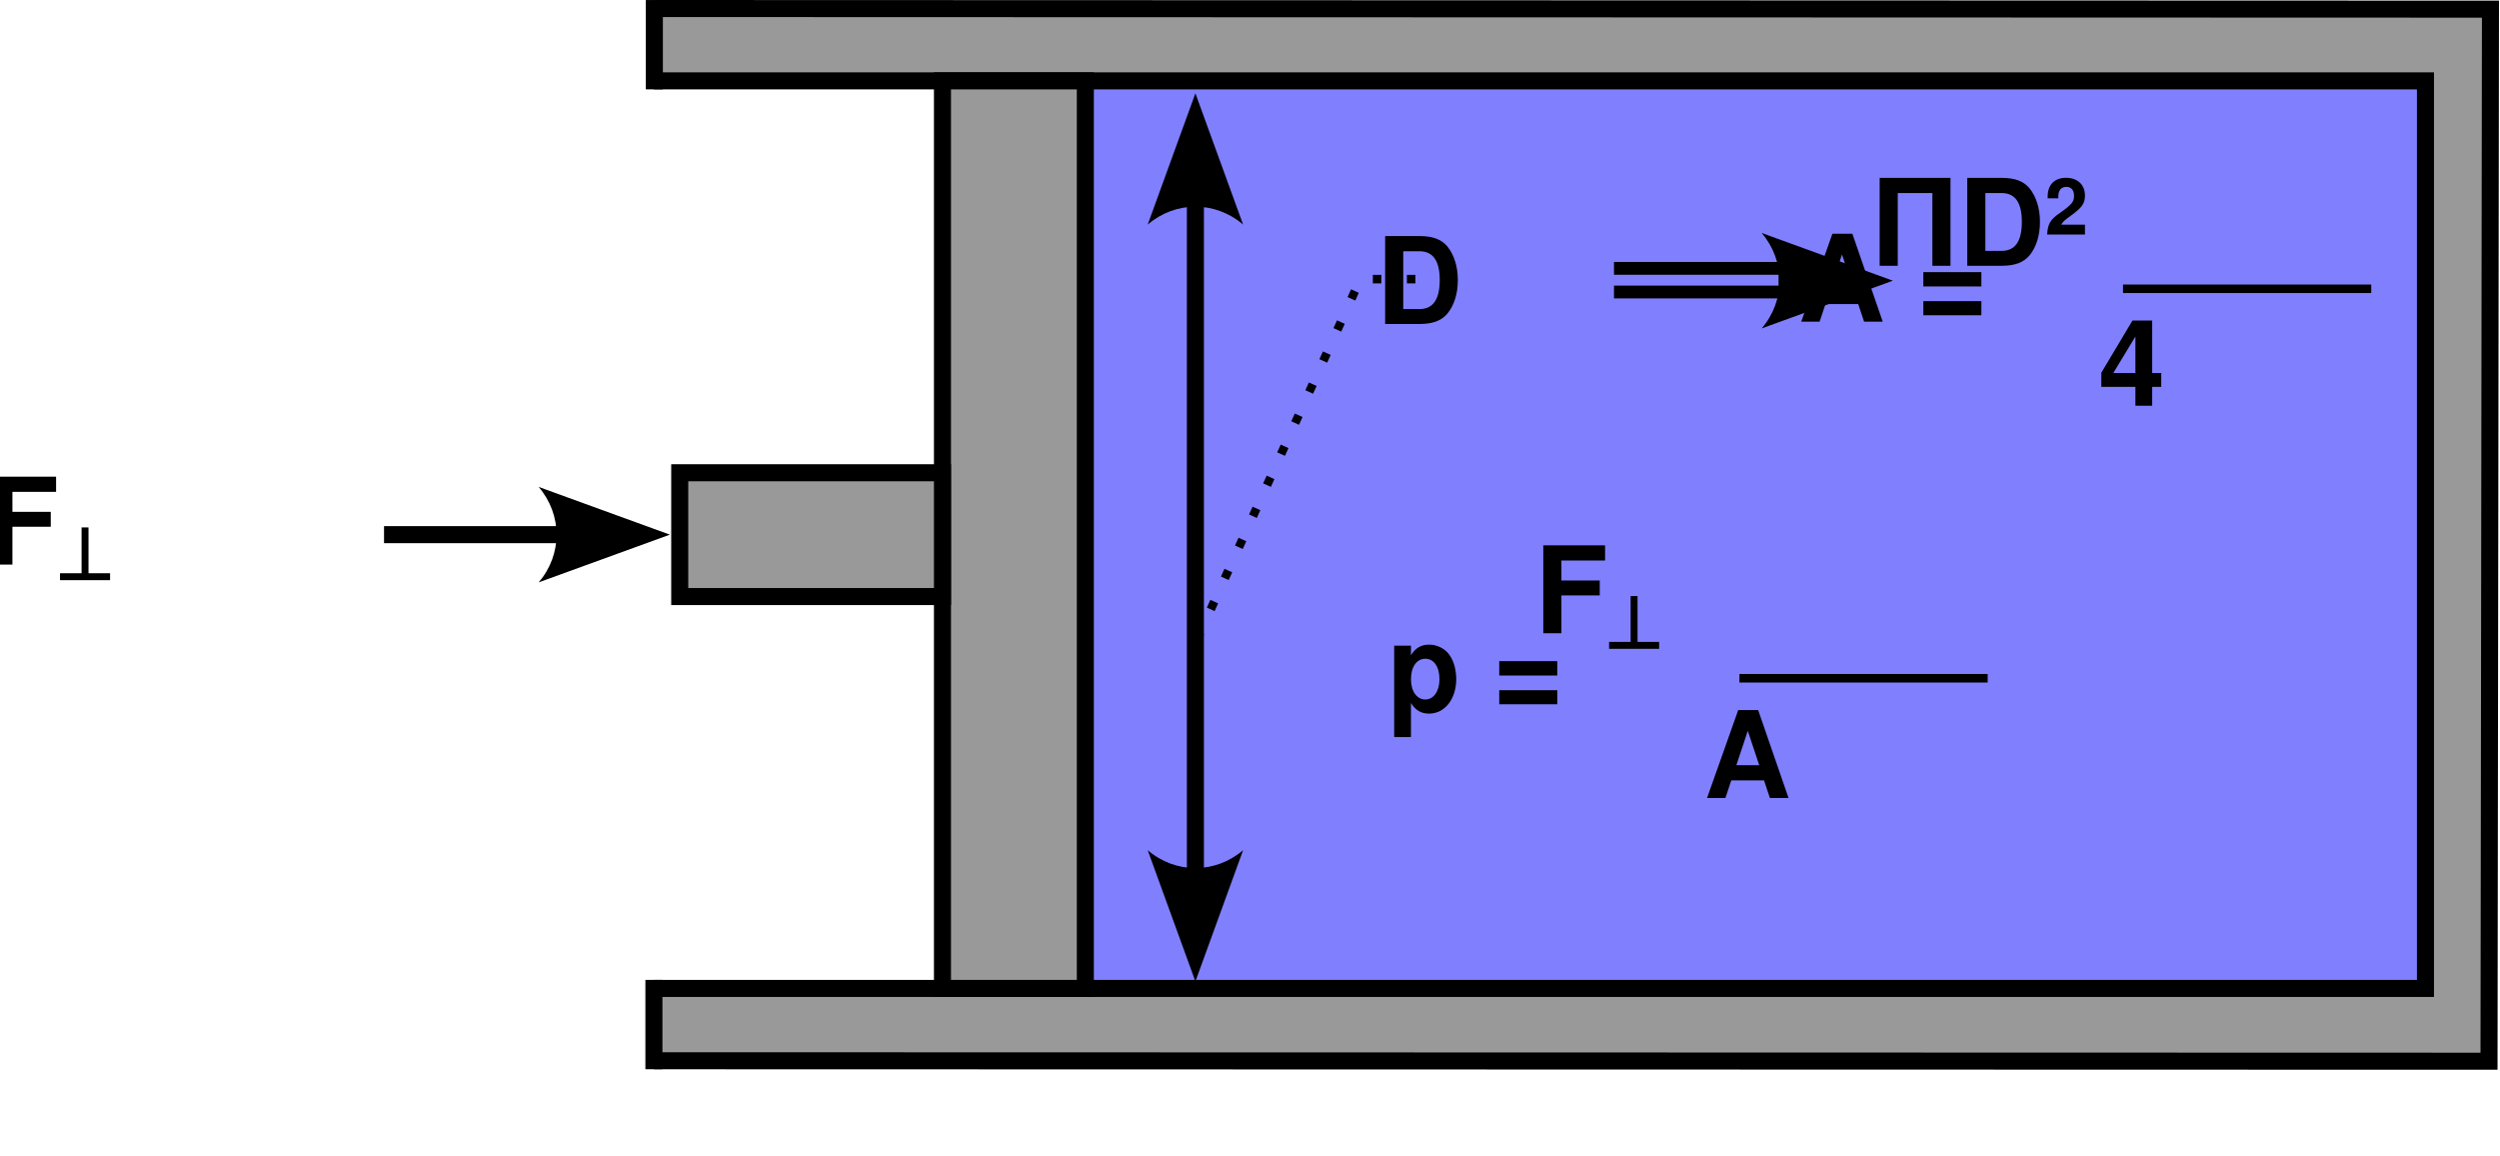
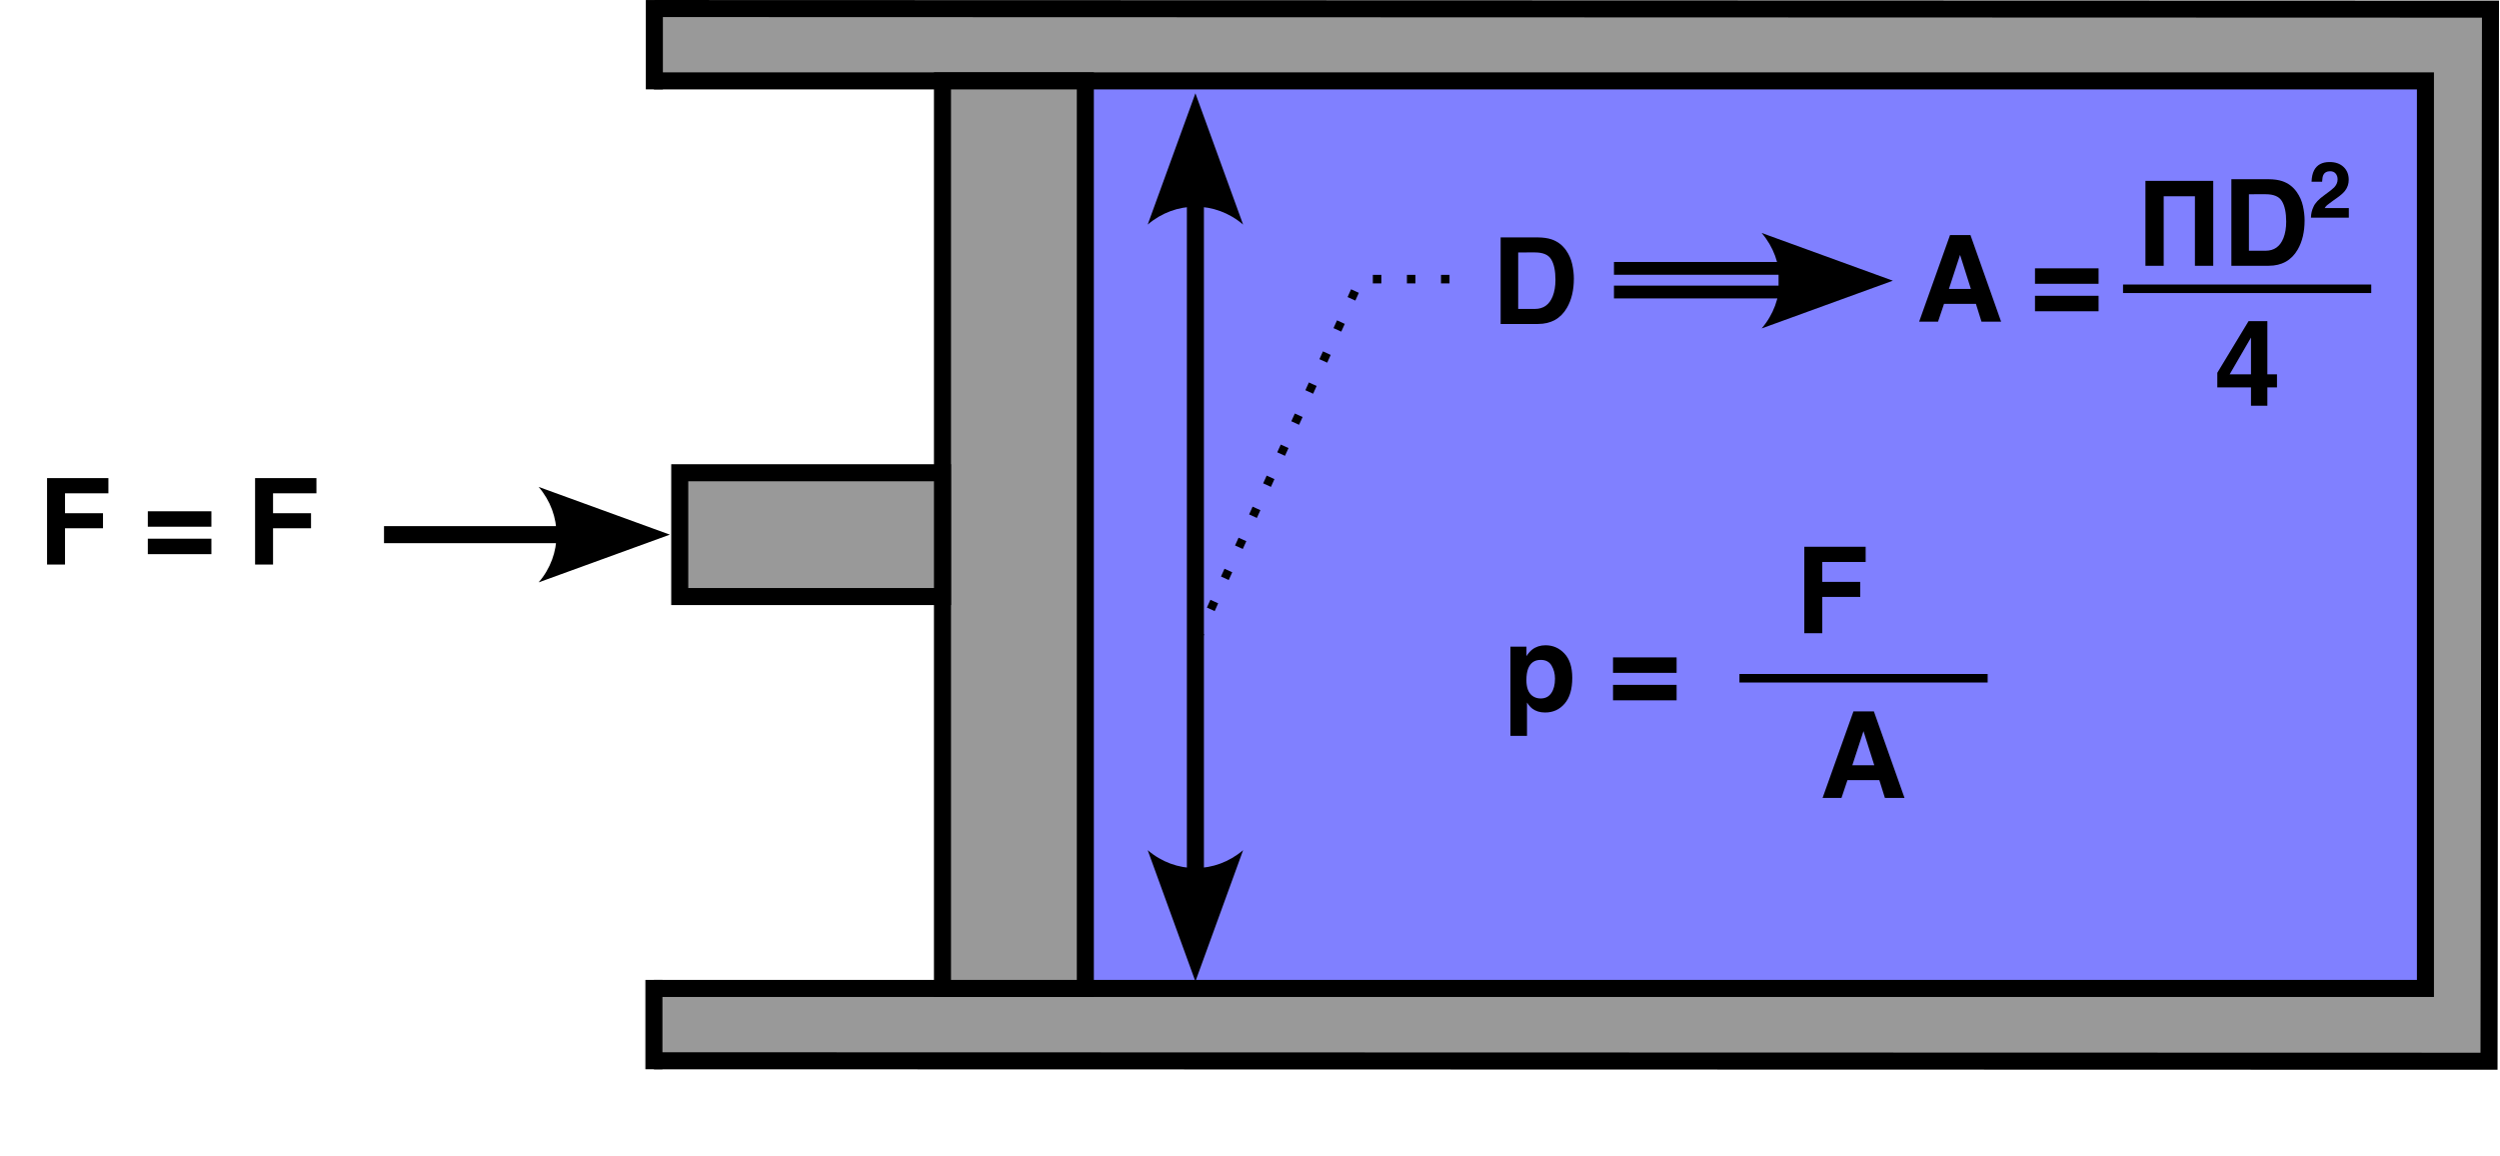
<svg xmlns="http://www.w3.org/2000/svg" width="146.647mm" height="67.751mm" viewBox="0 0 146.647 67.751" version="1.1" id="svg1" xml:space="preserve">
  <defs id="defs1">
    <rect x="-23.335" y="89.095" width="92.617" height="40.266" id="rect3" />
-     <marker style="overflow:visible" id="marker9" refX="0" refY="0" orient="auto-start-reverse" markerWidth="1" markerHeight="1" viewBox="0 0 1 1" preserveAspectRatio="xMidYMid">
-       <path transform="scale(0.7)" d="M -2,-4 9,0 -2,4 c 2,-2.33 2,-5.66 0,-8 z" style="fill:context-stroke;fill-rule:evenodd;stroke:none" id="path9" />
-     </marker>
-     <marker style="overflow:visible" id="ConcaveTriangle" refX="0" refY="0" orient="auto-start-reverse" markerWidth="1" markerHeight="1" viewBox="0 0 1 1" preserveAspectRatio="xMidYMid">
-       <path transform="scale(0.7)" d="M -2,-4 9,0 -2,4 c 2,-2.33 2,-5.66 0,-8 z" style="fill:context-stroke;fill-rule:evenodd;stroke:none" id="path8" />
-     </marker>
-     <marker style="overflow:visible" id="ConcaveTriangle-7" refX="0" refY="0" orient="auto-start-reverse" markerWidth="1" markerHeight="1" viewBox="0 0 1 1" preserveAspectRatio="xMidYMid">
-       <path transform="scale(0.7)" d="M -2,-4 9,0 -2,4 c 2,-2.33 2,-5.66 0,-8 z" style="fill:context-stroke;fill-rule:evenodd;stroke:none" id="path8-0" />
-     </marker>
-     <marker style="overflow:visible" id="ConcaveTriangle-7-6" refX="0" refY="0" orient="auto-start-reverse" markerWidth="1" markerHeight="1" viewBox="0 0 1 1" preserveAspectRatio="xMidYMid">
-       <path transform="scale(0.7)" d="M -2,-4 9,0 -2,4 c 2,-2.33 2,-5.66 0,-8 z" style="fill:context-stroke;fill-rule:evenodd;stroke:none" id="path8-0-9" />
-     </marker>
  </defs>
  <g id="layer1" transform="translate(-8.786874,-80.76911)">
    <g id="g1">
-       <path style="fill:#8080ff;fill-opacity:1;stroke:#8080ff;stroke-width:5.345;stroke-dasharray:none;stroke-dashoffset:0;stroke-opacity:1" d="m 276.479,423.557 v -97.581 h 146.371 146.371 v 97.581 97.581 H 422.85 276.479 Z" id="path19" transform="scale(0.2645833)" />
-       <path style="fill:#999999;stroke:#999999;stroke-width:2.117" d="m 190.027,538.155 -9.382,-0.168 v -5.588 -5.588 H 376.974 573.303 V 424.026 321.24 H 376.974 180.645 v -5.881 -5.881 h 201.37 201.37 l -10e-4,103.206 c -8e-4,56.763 -0.167,108.31 -0.369,114.549 l -0.368,11.343 -191.619,-0.126 c -105.39,-0.069 -195.841,-0.201 -201.001,-0.294 z" id="path6" transform="scale(0.2645833)" />
-       <path style="fill:none;stroke:#000000;stroke-width:1" d="M 47.16,85.513 H 151.118 V 138.75 H 47.16" id="path3" />
-       <rect style="fill:#999999;stroke:#000000;stroke-width:1" id="rect1" width="8.384" height="53.236" x="64.093" y="85.513" />
-       <rect style="fill:#999999;stroke:#000000;stroke-width:1" id="rect2" width="15.418" height="7.262" x="48.675" y="108.5" />
-       <path style="fill:none;stroke:#000000;stroke-width:1" d="M 47.186,86.011 V 80.771" id="path4" />
-       <path style="fill:none;stroke:#000000;stroke-width:1" d="m 47.16,143.489 v -5.24" id="path4-4" />
-       <path style="fill:none;stroke:#000000;stroke-width:1" d="M 47.16,142.992 154.848,143.02 154.933,81.305 47.186,81.269" id="path5" />
-       <path style="fill:#999999;stroke:#000000;stroke-width:1;marker-start:url(#ConcaveTriangle)" d="M 41.796,112.131 H 31.323" id="path7" />
-       <path style="fill:#999999;stroke:#000000;stroke-width:1;marker-start:url(#ConcaveTriangle-7);marker-end:url(#marker9)" d="M 78.936,92.543 V 132.039" id="path7-0" />
-       <path style="fill:none;stroke:#000000;stroke-width:0.5;stroke-dasharray:0.5, 1.5;stroke-dashoffset:0" d="m 79.01,118.335 9.606,-21.193 h 6.342" id="path10" />
-       <text xml:space="preserve" style="font-weight:bold;font-size:7.056px;font-family:Helvetica;-inkscape-font-specification:'Helvetica, Bold';text-align:center;letter-spacing:-0.032px;word-spacing:-0.008px;text-anchor:middle;fill:#000000;stroke:none;stroke-width:0.25;stroke-dasharray:0.25, 0.75;stroke-dashoffset:0" x="98.858" y="99.773" id="text10">
-         <tspan id="tspan10" style="fill:#000000;stroke:none;stroke-width:0.25" x="98.842" y="99.773">D</tspan>
-       </text>
+       <g id="path19" transform="scale(0.2645833)">
+         <path style="color:#000000;fill:#8080ff;-inkscape-stroke:none" d="m 276.479,423.557 v -97.581 h 146.371 146.371 v 97.581 97.581 H 422.85 276.479 Z" id="path2" />
+         <path style="color:#000000;fill:#8080ff;-inkscape-stroke:none" d="M 273.807,323.303 V 423.557 523.811 H 422.85 571.893 V 423.557 323.303 H 422.85 Z m 5.344,5.346 h 143.699 143.699 v 94.908 94.908 H 422.85 279.15 v -94.908 z" id="path12" />
+       </g>
+       <g id="path6" transform="scale(0.2645833)">
+         <path style="color:#000000;fill:#999999;-inkscape-stroke:none" d="m 190.027,538.155 -9.382,-0.168 v -5.588 -5.588 H 376.974 573.303 V 424.026 321.24 H 376.974 180.645 v -5.881 -5.881 h 201.37 201.37 l -10e-4,103.206 c -8e-4,56.763 -0.167,108.31 -0.369,114.549 l -0.368,11.343 -191.619,-0.126 c -105.39,-0.069 -195.841,-0.201 -201.001,-0.294 z" id="path13" />
+         <path style="color:#000000;fill:#999999;-inkscape-stroke:none" d="m 179.586,308.418 v 6.941 6.939 H 376.975 572.244 V 424.025 525.752 H 376.975 179.586 v 6.646 6.629 l 10.424,0.186 c 2.682,0.048 26.5,0.103 62.932,0.156 36.432,0.053 85.393,0.104 138.088,0.139 l 192.643,0.125 0.402,-12.367 c 0.208,-6.408 0.368,-57.817 0.369,-114.582 V 308.418 H 382.016 Z m 2.117,2.117 h 200.312 200.311 v 102.148 c -8e-4,56.761 -0.173,108.445 -0.369,114.514 l -0.334,10.318 -190.594,-0.125 c -52.695,-0.035 -101.655,-0.086 -138.086,-0.139 -36.431,-0.053 -60.418,-0.11 -62.896,-0.154 l -8.344,-0.15 v -4.549 -4.529 H 376.975 574.361 V 424.025 320.182 H 376.975 181.703 v -4.822 z" id="path15" />
+       </g>
+       <path style="color:#000000;fill:#000000;-inkscape-stroke:none" d="m 47.16,85.014 v 1 H 150.617 V 138.25 H 47.16 v 1 H 151.617 V 85.014 Z" id="path3" />
+       <g id="rect1">
+         <path style="color:#000000;fill:#999999;-inkscape-stroke:none" d="M 64.093,85.513 H 72.477 V 138.75 H 64.093 Z" id="path16" />
+         <path style="color:#000000;fill:#000000;-inkscape-stroke:none" d="M 63.594,85.014 V 139.25 h 9.383 V 85.014 Z m 1,1 h 7.383 V 138.25 H 64.594 Z" id="path17" />
+       </g>
+       <g id="rect2">
+         <path style="color:#000000;fill:#999999;-inkscape-stroke:none" d="m 48.675,108.5 h 15.418 v 7.262 H 48.675 Z" id="path18" />
+         <path style="color:#000000;fill:#000000;-inkscape-stroke:none" d="m 48.176,108 v 8.262 H 64.594 V 108 Z m 1,1 H 63.594 v 6.262 H 49.176 Z" id="path20" />
+       </g>
+       <path style="color:#000000;fill:#000000;-inkscape-stroke:none" d="m 46.686,80.771 v 5.24 h 1 v -5.24 z" id="path4" />
+       <path style="color:#000000;fill:#000000;-inkscape-stroke:none" d="m 46.66,138.25 v 5.24 h 1 V 138.25 Z" id="path4-4" />
+       <path style="color:#000000;fill:#000000;-inkscape-stroke:none" d="m 47.188,80.77 -0.002,1 107.248,0.035 -0.086,60.715 -107.188,-0.027 v 1 l 108.188,0.027 0.086,-62.715 z" id="path5" />
+       <g id="path7">
+         <path style="color:#000000;fill:#999999;-inkscape-stroke:none" d="M 41.796,112.131 H 31.323" id="path23" />
+         <path style="color:#000000;fill:#000000;-inkscape-stroke:none" d="m 31.322,111.631 v 1 h 10.475 v -1 z" id="path24" />
+         <g id="g22">
+           <path d="m 40.396,109.331 7.7,2.8 -7.7,2.8 c 1.4,-1.631 1.4,-3.962 0,-5.6 z" style="color:#000000;fill:#000000;fill-rule:evenodd;-inkscape-stroke:none" id="path22" />
+         </g>
+       </g>
+       <g id="path7-0">
+         <path style="color:#000000;fill:#999999;-inkscape-stroke:none" d="M 78.936,92.543 V 132.039" id="path27" />
+         <path style="color:#000000;fill:#000000;-inkscape-stroke:none" d="m 78.436,92.543 v 39.496 h 1 V 92.543 Z" id="path28" />
+         <g id="g25">
+           <path d="m 81.736,130.639 -2.8,7.7 -2.8,-7.7 c 1.631,1.4 3.962,1.4 5.6,0 z" style="color:#000000;fill:#000000;fill-rule:evenodd;-inkscape-stroke:none" id="path26" />
+           <path d="m 76.136,93.943 2.8,-7.7 2.8,7.7 c -1.631,-1.4 -3.962,-1.4 -5.6,0 z" style="color:#000000;fill:#000000;fill-rule:evenodd;-inkscape-stroke:none" id="path25" />
+         </g>
+       </g>
+       <path style="color:#000000;fill:#000000;stroke-dasharray:0.5, 1.5;-inkscape-stroke:none" d="m 89.348,96.893 v 0.5 h 0.5 v -0.5 z m 2,0 v 0.5 h 0.5 v -0.5 z m 2,0 v 0.5 h 0.5 v -0.5 z m -5.277,0.846 -0.205,0.455 0.455,0.207 0.207,-0.455 z m -0.824,1.822 -0.207,0.455 0.455,0.207 0.207,-0.455 z m -0.826,1.82 -0.207,0.457 0.457,0.205 0.205,-0.455 z m -0.826,1.822 -0.205,0.455 0.455,0.207 0.205,-0.455 z m -0.824,1.822 -0.207,0.455 0.455,0.207 0.207,-0.455 z m -0.826,1.822 -0.207,0.455 0.455,0.205 0.207,-0.455 z m -0.826,1.82 -0.207,0.455 0.457,0.207 0.205,-0.455 z m -0.826,1.822 -0.205,0.455 0.455,0.207 0.207,-0.455 z m -0.824,1.822 -0.207,0.455 0.455,0.205 0.207,-0.455 z m -0.826,1.82 -0.207,0.455 0.455,0.207 0.207,-0.455 z m -0.826,1.822 -0.207,0.455 0.457,0.207 0.205,-0.455 z m -0.826,1.822 -0.205,0.455 0.455,0.205 0.207,-0.455 z" id="path10" />
+       <path d="m 97.878,95.577 v 3.314 h 0.978 q 0.751,0 1.047,-0.741 0.162,-0.407 0.162,-0.968 0,-0.775 -0.245,-1.189 -0.241,-0.417 -0.965,-0.417 z m 1.158,-0.882 q 0.472,0.007 0.785,0.11 0.534,0.176 0.865,0.644 0.265,0.379 0.362,0.82 0.097,0.441 0.097,0.841 0,1.013 -0.407,1.716 -0.551,0.947 -1.702,0.947 h -2.188 v -5.078 z" id="text10" style="-inkscape-font-specification:'Helvetica, Bold';stroke-width:0.25;stroke-dasharray:0.25, 0.75" aria-label="D" />
      <g id="g11" transform="translate(-48.15418,30.17562)">
-         <path style="fill:#999999;stroke:#000000;stroke-width:1;marker-start:url(#ConcaveTriangle-7-6)" d="M 161.719,67.059 H 161.311" id="path7-0-6" />
-         <path style="fill:#000000;stroke:#000000;stroke-width:0.75;stroke-dasharray:none;stroke-dashoffset:0" d="m 161.516,66.336 h -9.863" id="path11" />
-         <path style="fill:#000000;stroke:#000000;stroke-width:0.75;stroke-dasharray:none;stroke-dashoffset:0" d="m 161.516,67.722 h -9.863" id="path11-7" />
+         <g id="path7-0-6">
+           <path style="color:#000000;fill:#999999;-inkscape-stroke:none" d="M 161.719,67.059 H 161.311" id="path31" />
+           <path style="color:#000000;fill:#000000;-inkscape-stroke:none" d="m 161.311,66.559 v 1 h 0.408 v -1 z" id="path32" />
+           <g id="g30">
+             <path d="m 160.319,64.259 7.7,2.8 -7.7,2.8 c 1.4,-1.631 1.4,-3.962 0,-5.6 z" style="color:#000000;fill:#000000;fill-rule:evenodd;-inkscape-stroke:none" id="path30" />
+           </g>
+         </g>
+         <g id="path11">
+           <path style="color:#000000;fill:#000000;-inkscape-stroke:none" d="m 161.516,66.336 h -9.863" id="path33" />
+           <path style="color:#000000;fill:#000000;-inkscape-stroke:none" d="m 151.652,65.961 v 0.75 h 9.863 v -0.75 z" id="path34" />
+         </g>
+         <g id="path11-7">
+           <path style="color:#000000;fill:#000000;-inkscape-stroke:none" d="m 161.516,67.722 h -9.863" id="path35" />
+           <path style="color:#000000;fill:#000000;-inkscape-stroke:none" d="m 151.652,67.348 v 0.75 h 9.863 v -0.75 z" id="path36" />
+         </g>
      </g>
-       <text xml:space="preserve" style="font-weight:bold;font-size:7.056px;font-family:Helvetica;-inkscape-font-specification:'Helvetica, Bold';text-align:center;letter-spacing:-0.032px;word-spacing:-0.008px;text-anchor:middle;fill:#000000;stroke-width:1" x="118.014" y="117.913" id="text1">
-         <tspan id="tspan1" style="stroke-width:1" x="117.998" y="117.913">F<tspan style="font-size:65%;baseline-shift:sub" id="tspan2">⟂</tspan>
-         </tspan>
-       </text>
-       <path style="fill:#000000;stroke:#000000;stroke-width:0.5;stroke-dasharray:none;stroke-dashoffset:0" d="m 110.861,120.555 h 14.567" id="path14" />
-       <text xml:space="preserve" style="font-weight:bold;font-size:7.056px;font-family:Helvetica;-inkscape-font-specification:'Helvetica, Bold';text-align:center;letter-spacing:-0.032px;word-spacing:-0.008px;text-anchor:middle;fill:#000000;stroke:none;stroke-width:0.5;stroke-dasharray:none;stroke-dashoffset:0" x="118.108" y="127.576" id="text14">
-         <tspan id="tspan14" style="fill:#000000;stroke:none;stroke-width:0.5" x="118.092" y="127.576">A</tspan>
-       </text>
-       <text xml:space="preserve" style="font-weight:bold;font-size:7.056px;font-family:Helvetica;-inkscape-font-specification:'Helvetica, Bold';text-align:center;letter-spacing:-0.032px;word-spacing:-0.008px;text-anchor:middle;fill:#000000;stroke:none;stroke-width:0.5;stroke-dasharray:none;stroke-dashoffset:0" x="102.152" y="122.458" id="text15">
-         <tspan id="tspan15" style="stroke-width:0.5" x="103.097" y="122.458">p = </tspan>
-       </text>
-       <text xml:space="preserve" style="font-weight:bold;font-size:7.056px;font-family:Helvetica;-inkscape-font-specification:'Helvetica, Bold';text-align:center;letter-spacing:-0.032px;word-spacing:-0.008px;text-anchor:middle;fill:#000000;stroke:none;stroke-width:0.5;stroke-dasharray:none;stroke-dashoffset:0" x="126.651" y="99.636" id="text16">
-         <tspan id="tspan16" style="stroke-width:0.5" x="127.596" y="99.636">A = </tspan>
-       </text>
-       <path style="fill:#000000;stroke:#000000;stroke-width:0.5;stroke-dasharray:none;stroke-dashoffset:0" d="m 133.37,97.709 h 14.567" id="path14-4" />
-       <text xml:space="preserve" style="font-weight:bold;font-size:7.056px;font-family:Helvetica;-inkscape-font-specification:'Helvetica, Bold';text-align:center;letter-spacing:-0.032px;word-spacing:-0.008px;text-anchor:middle;fill:#000000;stroke:none;stroke-width:0.5;stroke-dasharray:none;stroke-dashoffset:0" x="140.678" y="104.57" id="text17">
-         <tspan id="tspan17" style="stroke-width:0.5" x="140.662" y="104.57">4</tspan>
-       </text>
-       <text xml:space="preserve" style="font-weight:bold;font-size:7.056px;font-family:Helvetica;-inkscape-font-specification:'Helvetica, Bold';text-align:center;letter-spacing:-0.032px;word-spacing:-0.008px;text-anchor:middle;fill:#000000;stroke:none;stroke-width:0.25;stroke-dasharray:0.25, 0.75;stroke-dashoffset:0" x="140.466" y="96.359" id="text10-1">
-         <tspan id="tspan10-6" style="fill:#000000;stroke:none;stroke-width:0.25" x="140.451" y="96.359">ΠD<tspan style="font-size:65%;baseline-shift:super" id="tspan18">2</tspan>
-         </tspan>
-       </text>
-       <text xml:space="preserve" style="font-weight:bold;font-size:7.056px;font-family:Helvetica;-inkscape-font-specification:'Helvetica, Bold';text-align:center;letter-spacing:-0.032px;word-spacing:-0.008px;text-anchor:middle;fill:#000000;stroke-width:1" x="20.998" y="113.885" id="text1-1">
-         <tspan id="tspan1-4" style="stroke-width:1" x="20.982" y="113.885">F = F<tspan style="font-size:65%;baseline-shift:sub" id="tspan2-6">⟂</tspan>
-         </tspan>
-       </text>
+       <path d="m 114.668,112.842 h 3.6 v 0.892 h -2.546 v 1.168 h 2.229 v 0.882 h -2.229 v 2.129 h -1.054 z" id="text1" style="-inkscape-font-specification:'Helvetica, Bold'" aria-label="F⟂" />
+       <g id="path14">
+         <path style="color:#000000;fill:#000000;-inkscape-stroke:none" d="m 110.861,120.555 h 14.567" id="path37" />
+         <path style="color:#000000;fill:#000000;-inkscape-stroke:none" d="m 110.861,120.305 v 0.5 h 14.566 v -0.5 z" id="path38" />
+       </g>
+       <path style="-inkscape-font-specification:'Helvetica, Bold';stroke-width:0.5" d="m 117.486,125.657 h 1.288 l -0.634,-1.998 z m 0.066,-3.159 h 1.199 l 1.798,5.078 H 119.398 l -0.327,-1.044 h -1.871 l -0.351,1.044 h -1.109 z m 0.593,0 z" id="text14" aria-label="A" />
+       <path style="-inkscape-font-specification:'Helvetica, Bold';stroke-width:0.5" d="m 100.038,120.58 q 0,-0.434 -0.2,-0.768 -0.196,-0.334 -0.641,-0.334 -0.534,0 -0.734,0.506 -0.103,0.269 -0.103,0.682 0,0.655 0.348,0.92 0.207,0.155 0.489,0.155 0.41,0 0.624,-0.317 0.217,-0.317 0.217,-0.844 z m -0.558,-1.96 q 0.658,0 1.113,0.486 0.458,0.486 0.458,1.426 0,0.992 -0.448,1.512 -0.444,0.52 -1.147,0.52 -0.448,0 -0.744,-0.224 -0.162,-0.124 -0.317,-0.362 v 1.957 h -0.972 v -5.233 h 0.941 v 0.555 q 0.158,-0.245 0.338,-0.386 0.327,-0.251 0.779,-0.251 z m 7.694,0.713 v 0.906 h -3.731 v -0.906 z m 0,1.609 v 0.906 h -3.731 v -0.906 z" id="text15" aria-label="p = " />
+       <path style="-inkscape-font-specification:'Helvetica, Bold';stroke-width:0.5" d="m 123.154,97.717 h 1.288 l -0.634,-1.998 z m 0.065,-3.159 h 1.199 l 1.798,5.078 h -1.151 l -0.327,-1.044 h -1.871 l -0.351,1.044 h -1.109 z m 0.593,0 z m 8.124,1.953 v 0.906 h -3.731 v -0.906 z m 0,1.609 v 0.906 h -3.731 v -0.906 z" id="text16" aria-label="A = " />
+       <g id="path14-4">
+         <path style="color:#000000;fill:#000000;-inkscape-stroke:none" d="m 133.37,97.709 h 14.567" id="path39" />
+         <path style="color:#000000;fill:#000000;-inkscape-stroke:none" d="m 133.371,97.459 v 0.5 h 14.566 v -0.5 z" id="path40" />
+       </g>
+       <path style="-inkscape-font-specification:'Helvetica, Bold';stroke-width:0.5" d="m 142.406,103.495 h -0.565 v 1.075 h -0.961 v -1.075 h -1.977 v -0.858 l 1.836,-3.032 h 1.102 v 3.121 h 0.565 z m -1.526,-0.768 v -2.157 l -1.251,2.157 z" id="text17" aria-label="4" />
+       <g id="text10-1" style="font-weight:bold;font-size:7.056px;font-family:Helvetica;-inkscape-font-specification:'Helvetica, Bold';text-align:center;letter-spacing:-0.032px;word-spacing:-0.008px;text-anchor:middle;stroke-width:0.25;stroke-dasharray:0.25, 0.75" aria-label="ΠD2">
+         <path d="m 134.686,91.378 h 3.979 v 4.982 h -1.075 v -4.079 h -1.833 v 4.079 h -1.071 z m 6.073,0.785 v 3.314 h 0.978 q 0.751,0 1.047,-0.741 0.162,-0.407 0.162,-0.968 0,-0.775 -0.245,-1.189 -0.241,-0.417 -0.965,-0.417 z m 1.158,-0.882 q 0.472,0.007 0.785,0.11 0.534,0.176 0.865,0.644 0.265,0.379 0.362,0.82 0.097,0.441 0.097,0.841 0,1.013 -0.407,1.716 -0.551,0.947 -1.702,0.947 h -2.188 v -5.078 z" id="path41" />
+         <path d="m 144.398,93.537 q 0.009,-0.349 0.15,-0.638 0.137,-0.325 0.645,-0.687 0.441,-0.316 0.571,-0.452 0.199,-0.213 0.199,-0.466 0,-0.206 -0.114,-0.343 -0.114,-0.137 -0.327,-0.137 -0.291,0 -0.396,0.217 -0.06,0.125 -0.072,0.399 h -0.62 q 0.016,-0.414 0.15,-0.67 0.255,-0.486 0.907,-0.486 0.515,0 0.82,0.287 0.305,0.284 0.305,0.755 0,0.361 -0.215,0.64 -0.141,0.186 -0.464,0.414 l -0.255,0.181 q -0.24,0.17 -0.329,0.246 -0.087,0.076 -0.148,0.177 h 1.417 v 0.562 z" id="path42" />
+       </g>
+       <path d="m 11.548,108.814 h 3.6 v 0.892 h -2.546 v 1.168 h 2.229 v 0.882 h -2.229 v 2.129 h -1.054 z m 9.644,1.946 v 0.906 h -3.731 v -0.906 z m 0,1.609 v 0.906 h -3.731 v -0.906 z m 2.564,-3.555 h 3.6 v 0.892 h -2.546 v 1.168 h 2.229 v 0.882 h -2.229 v 2.129 h -1.054 z" id="text1-1" style="-inkscape-font-specification:'Helvetica, Bold'" aria-label="F = F⟂" />
    </g>
    <text xml:space="preserve" transform="matrix(0.2645833,0,0,0.2645833,8.786874,80.76911)" id="text2" style="font-weight:bold;font-size:26.667px;font-family:Helvetica;-inkscape-font-specification:'Helvetica, Bold';text-align:center;letter-spacing:-0.12px;word-spacing:-0.03px;white-space:pre;shape-inside:url(#rect3);fill:#000000;stroke-width:3.78" />
  </g>
</svg>
